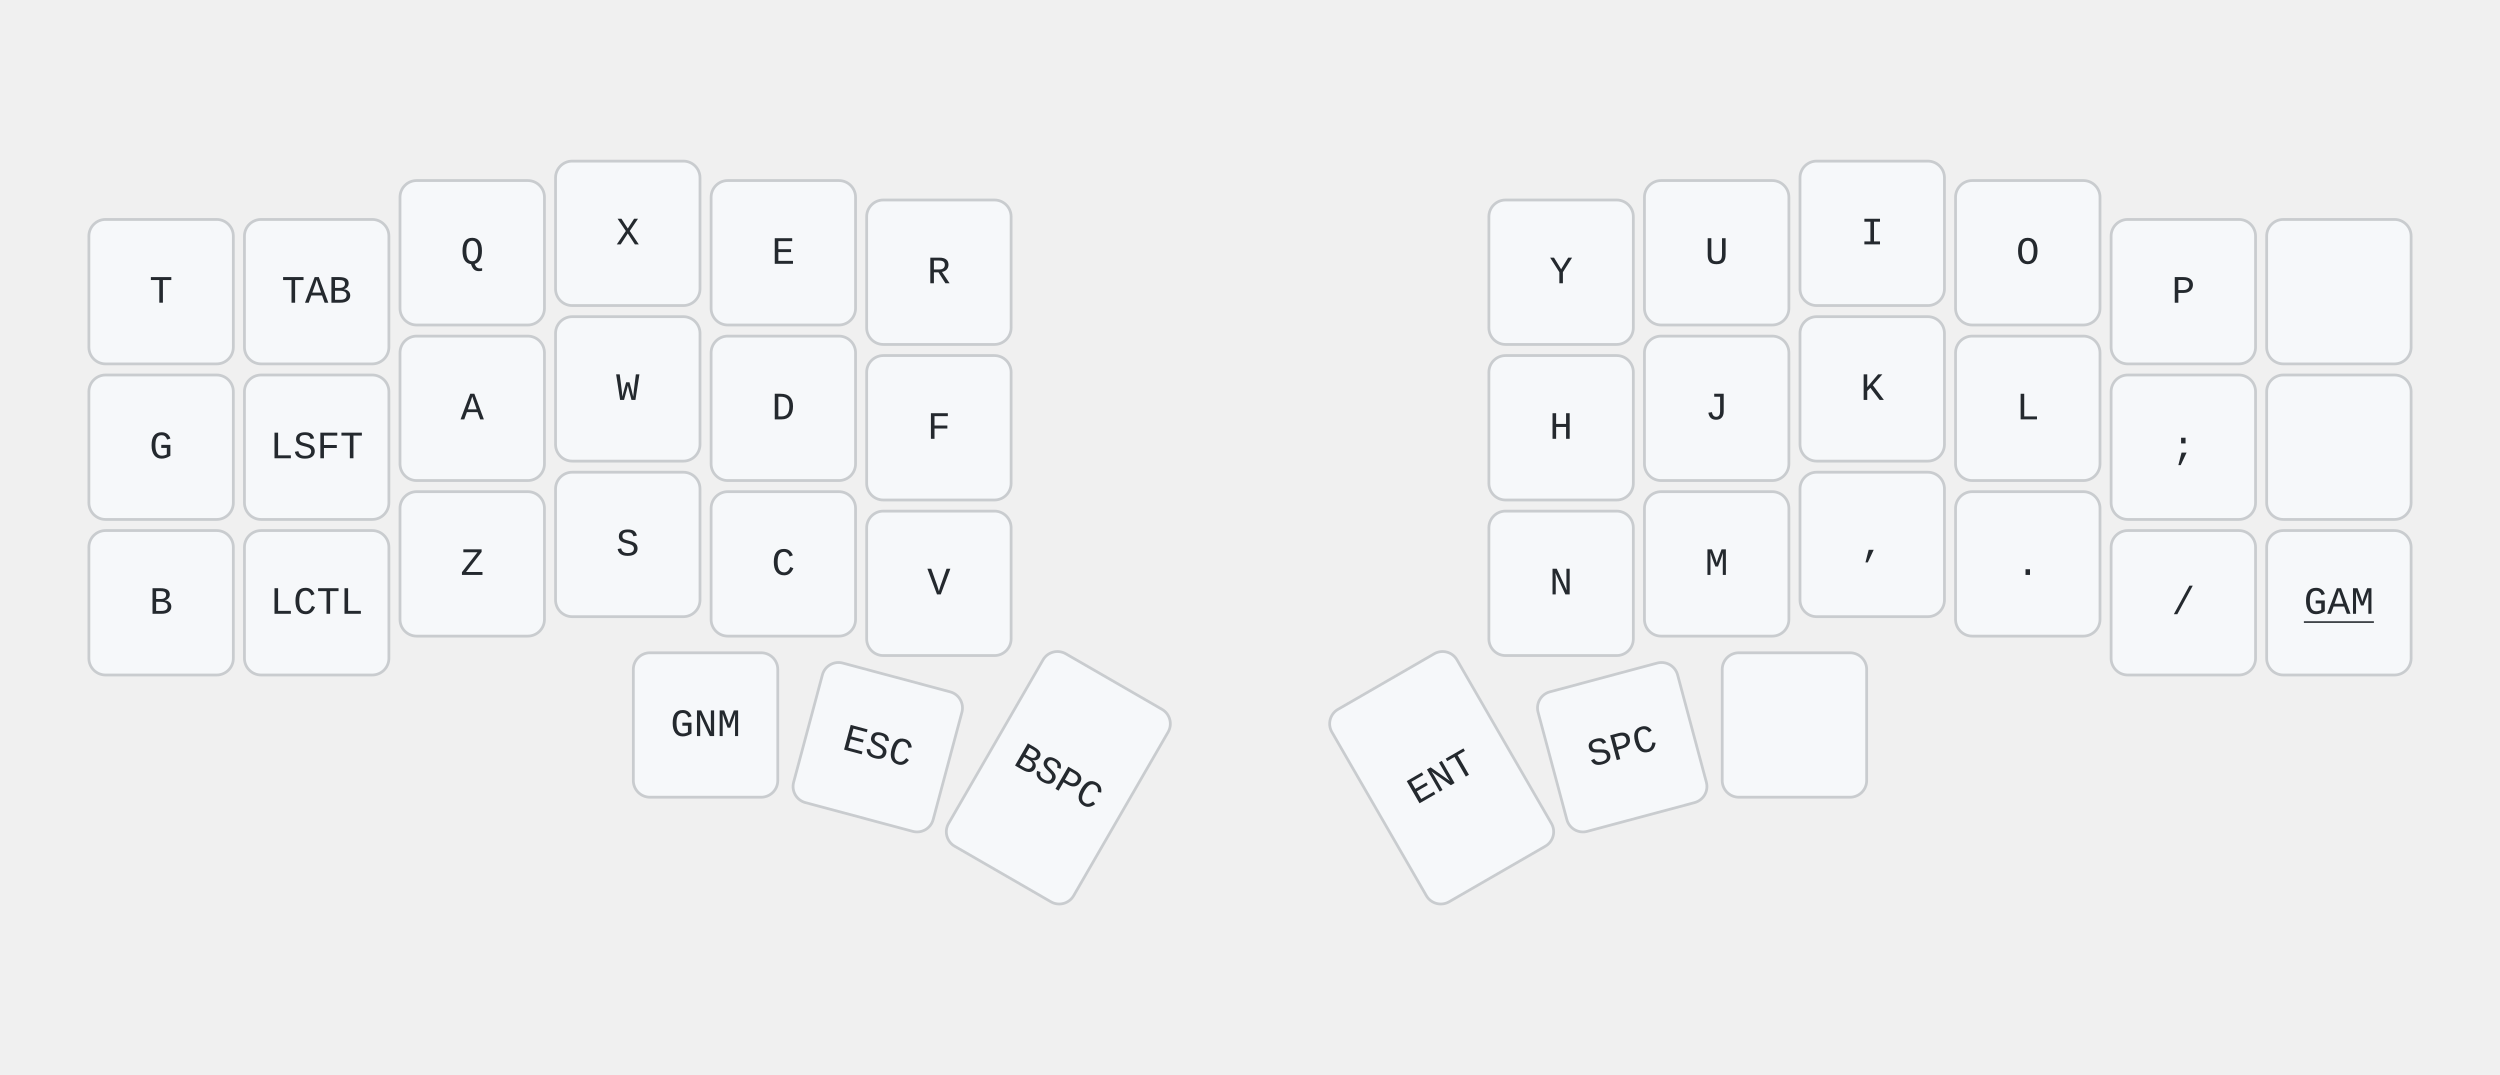
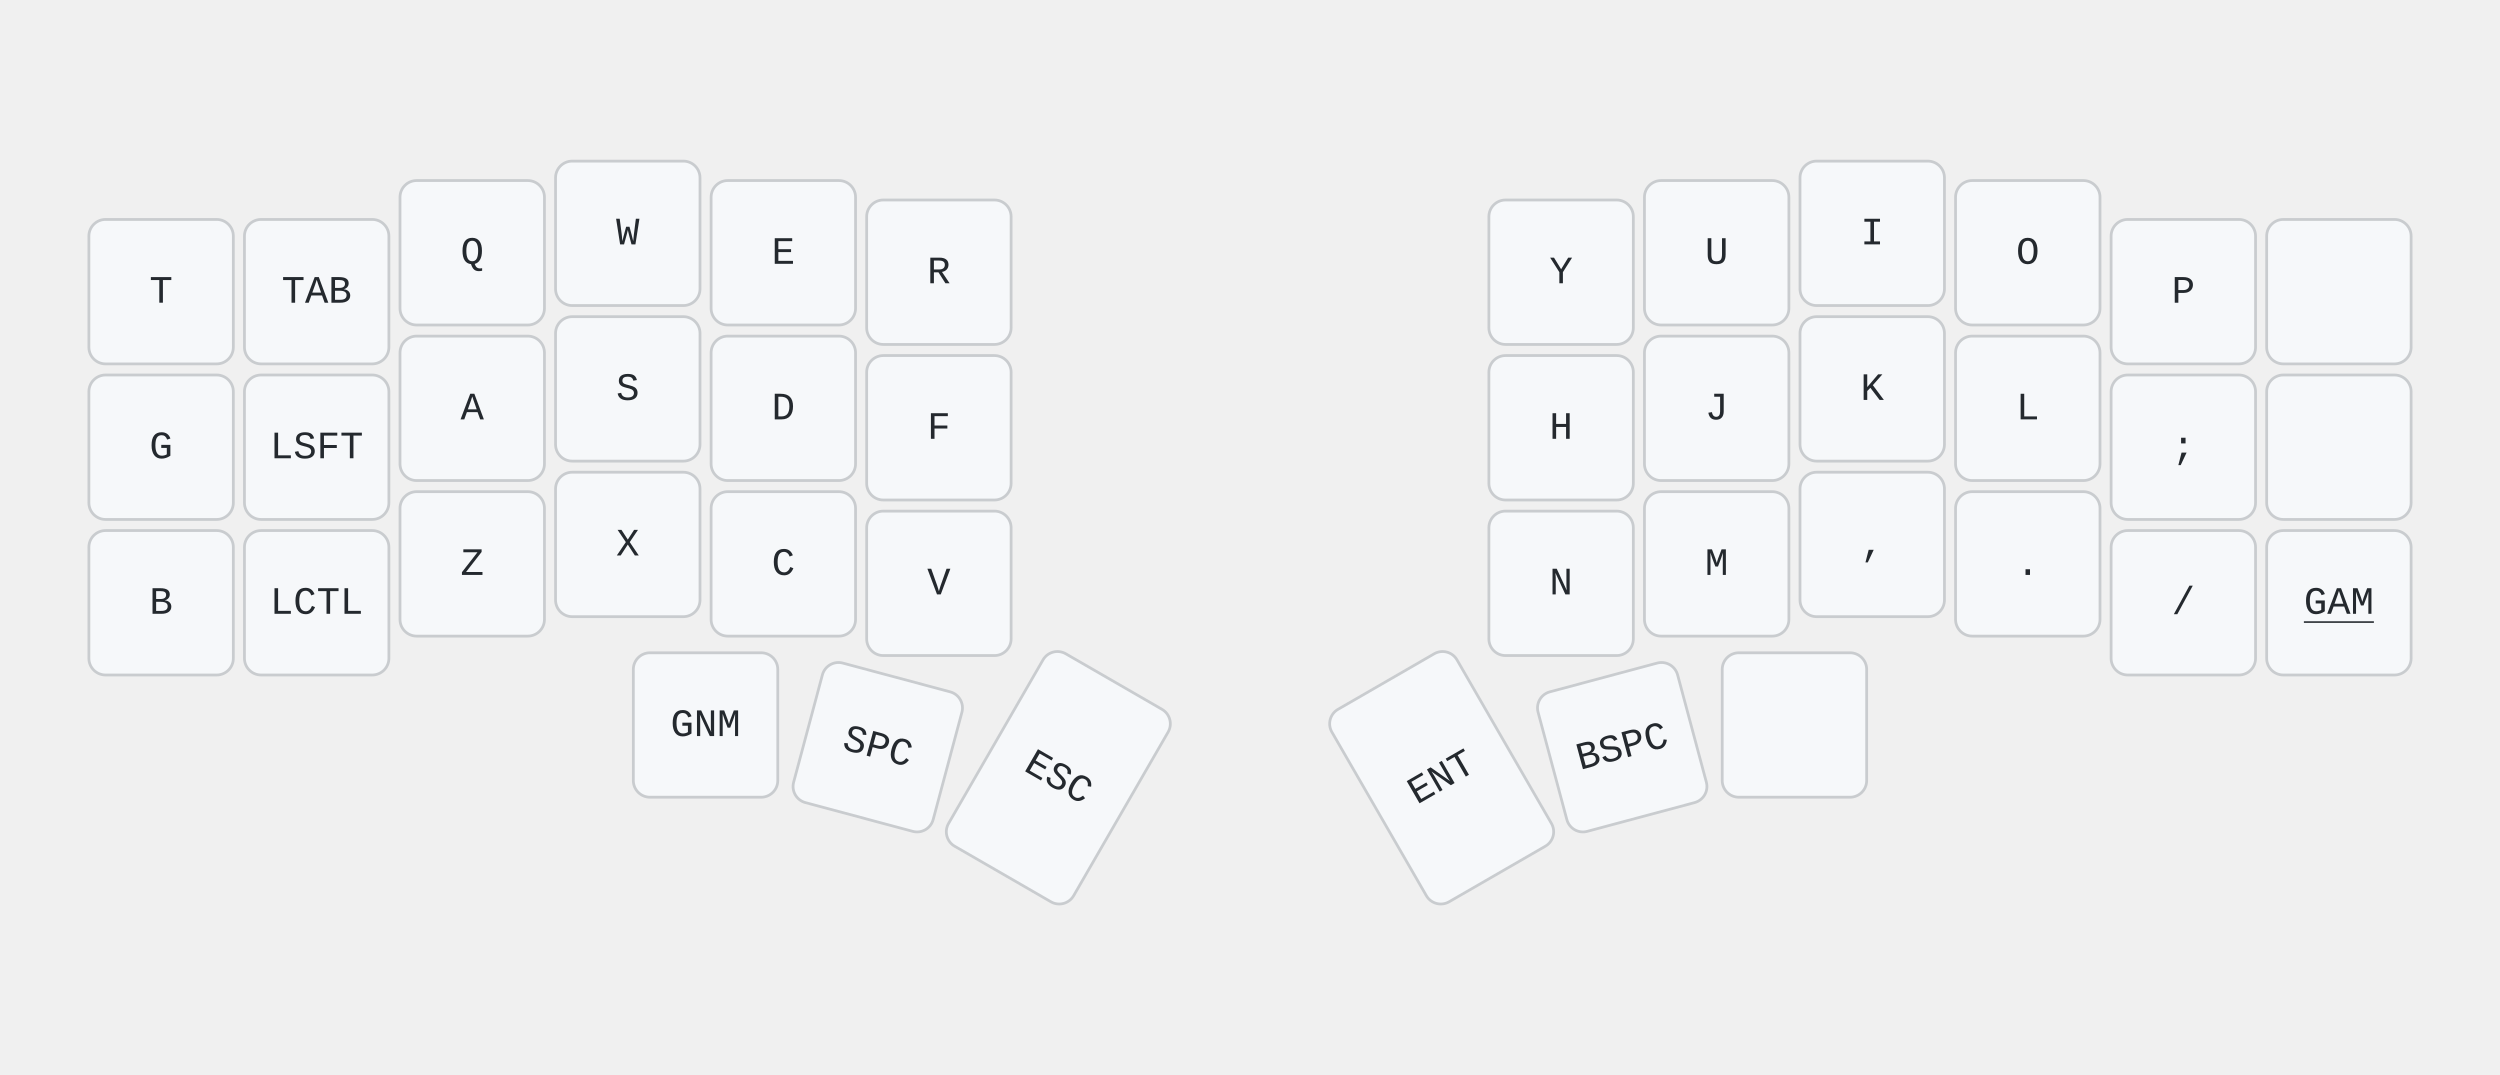
<svg xmlns="http://www.w3.org/2000/svg" width="900" height="387" viewBox="0 0 900 387" class="keymap">
  <style>/* inherit to force styles through use tags */
svg path {
    fill: inherit;
}

/* font and background color specifications */
svg.keymap {
    font-family: SFMono-Regular,Consolas,Liberation Mono,Menlo,monospace;
    font-size: 14px;
    font-kerning: normal;
    text-rendering: optimizeLegibility;
    fill: #24292e;
}

/* default key styling */
rect.key {
    fill: #f6f8fa;
}

rect.key, rect.combo {
    stroke: #c9cccf;
    stroke-width: 1;
}

/* default key side styling, only used is draw_key_sides is set */
rect.side {
    filter: brightness(90%);
}

/* color accent for combo boxes */
rect.combo, rect.combo-separate {
    fill: #cdf;
}

/* color accent for held keys */
rect.held, rect.combo.held {
    fill: #fdd;
}

/* color accent for ghost (optional) keys */
rect.ghost, rect.combo.ghost {
    stroke-dasharray: 4, 4;
    stroke-width: 2;
}

text {
    text-anchor: middle;
    dominant-baseline: middle;
}

/* styling for layer labels */
text.label {
    font-weight: bold;
    text-anchor: start;
    stroke: white;
    stroke-width: 4;
    paint-order: stroke;
}

/* styling for optional footer */
text.footer {
    text-anchor: end;
    dominant-baseline: auto;
    stroke: white;
    stroke-width: 4;
    paint-order: stroke;
}

/* styling for combo tap, and key non-tap label text */
text.combo, text.hold, text.shifted, text.left, text.right {
    font-size: 11px;
}

text.hold {
    text-anchor: middle;
    dominant-baseline: auto;
}

text.shifted {
    text-anchor: middle;
    dominant-baseline: hanging;
}

text.left {
    text-anchor: start;
}

text.right {
    text-anchor: end;
}

text.layer-activator {
    text-decoration: underline;
}

/* styling for hold/shifted label text in combo box */
text.combo.hold, text.combo.shifted, text.combo.left, text.combo.right {
    font-size: 8px;
}

/* lighter symbol for transparent keys */
text.trans {
    fill: #7b7e81;
}

/* styling for combo dendrons */
path.combo {
    stroke-width: 1;
    stroke: gray;
    fill: none;
}

/* Start Tabler Icons Cleanup */
/* cannot use height/width with glyphs */
.icon-tabler &gt; path {
    fill: inherit;
    stroke: inherit;
    stroke-width: 2;
}
/* hide tabler's default box */
.icon-tabler &gt; path[stroke="none"][fill="none"] {
    visibility: hidden;
}
/* End Tabler Icons Cleanup */
</style>
  <g transform="translate(30, 0)" class="layer-GAM">
    <g transform="translate(0, 56)">
      <g transform="translate(28, 49)" class="key keypos-0">
        <rect rx="6" ry="6" x="-26" y="-26" width="52" height="52" class="key" />
        <text x="0" y="0" class="key tap">T</text>
      </g>
      <g transform="translate(84, 49)" class="key keypos-1">
        <rect rx="6" ry="6" x="-26" y="-26" width="52" height="52" class="key" />
        <text x="0" y="0" class="key tap">TAB</text>
      </g>
      <g transform="translate(140, 35)" class="key keypos-2">
        <rect rx="6" ry="6" x="-26" y="-26" width="52" height="52" class="key" />
        <text x="0" y="0" class="key tap">Q</text>
      </g>
      <g transform="translate(196, 28)" class="key keypos-3">
        <rect rx="6" ry="6" x="-26" y="-26" width="52" height="52" class="key" />
+         <text x="0" y="0" class="key tap">W</text>
+       </g>
+       <g transform="translate(252, 35)" class="key keypos-4">
+         <rect rx="6" ry="6" x="-26" y="-26" width="52" height="52" class="key" />
+         <text x="0" y="0" class="key tap">E</text>
+       </g>
+       <g transform="translate(308, 42)" class="key keypos-5">
+         <rect rx="6" ry="6" x="-26" y="-26" width="52" height="52" class="key" />
+         <text x="0" y="0" class="key tap">R</text>
+       </g>
+       <g transform="translate(532, 42)" class="key keypos-6">
+         <rect rx="6" ry="6" x="-26" y="-26" width="52" height="52" class="key" />
+         <text x="0" y="0" class="key tap">Y</text>
+       </g>
+       <g transform="translate(588, 35)" class="key keypos-7">
+         <rect rx="6" ry="6" x="-26" y="-26" width="52" height="52" class="key" />
+         <text x="0" y="0" class="key tap">U</text>
+       </g>
+       <g transform="translate(644, 28)" class="key keypos-8">
+         <rect rx="6" ry="6" x="-26" y="-26" width="52" height="52" class="key" />
+         <text x="0" y="0" class="key tap">I</text>
+       </g>
+       <g transform="translate(700, 35)" class="key keypos-9">
+         <rect rx="6" ry="6" x="-26" y="-26" width="52" height="52" class="key" />
+         <text x="0" y="0" class="key tap">O</text>
+       </g>
+       <g transform="translate(756, 49)" class="key keypos-10">
+         <rect rx="6" ry="6" x="-26" y="-26" width="52" height="52" class="key" />
+         <text x="0" y="0" class="key tap">P</text>
+       </g>
+       <g transform="translate(812, 49)" class="key keypos-11">
+         <rect rx="6" ry="6" x="-26" y="-26" width="52" height="52" class="key" />
+       </g>
+       <g transform="translate(28, 105)" class="key keypos-12">
+         <rect rx="6" ry="6" x="-26" y="-26" width="52" height="52" class="key" />
+         <text x="0" y="0" class="key tap">G</text>
+       </g>
+       <g transform="translate(84, 105)" class="key keypos-13">
+         <rect rx="6" ry="6" x="-26" y="-26" width="52" height="52" class="key" />
+         <text x="0" y="0" class="key tap">LSFT</text>
+       </g>
+       <g transform="translate(140, 91)" class="key keypos-14">
+         <rect rx="6" ry="6" x="-26" y="-26" width="52" height="52" class="key" />
+         <text x="0" y="0" class="key tap">A</text>
+       </g>
+       <g transform="translate(196, 84)" class="key keypos-15">
+         <rect rx="6" ry="6" x="-26" y="-26" width="52" height="52" class="key" />
+         <text x="0" y="0" class="key tap">S</text>
+       </g>
+       <g transform="translate(252, 91)" class="key keypos-16">
+         <rect rx="6" ry="6" x="-26" y="-26" width="52" height="52" class="key" />
+         <text x="0" y="0" class="key tap">D</text>
+       </g>
+       <g transform="translate(308, 98)" class="key keypos-17">
+         <rect rx="6" ry="6" x="-26" y="-26" width="52" height="52" class="key" />
+         <text x="0" y="0" class="key tap">F</text>
+       </g>
+       <g transform="translate(532, 98)" class="key keypos-18">
+         <rect rx="6" ry="6" x="-26" y="-26" width="52" height="52" class="key" />
+         <text x="0" y="0" class="key tap">H</text>
+       </g>
+       <g transform="translate(588, 91)" class="key keypos-19">
+         <rect rx="6" ry="6" x="-26" y="-26" width="52" height="52" class="key" />
+         <text x="0" y="0" class="key tap">J</text>
+       </g>
+       <g transform="translate(644, 84)" class="key keypos-20">
+         <rect rx="6" ry="6" x="-26" y="-26" width="52" height="52" class="key" />
+         <text x="0" y="0" class="key tap">K</text>
+       </g>
+       <g transform="translate(700, 91)" class="key keypos-21">
+         <rect rx="6" ry="6" x="-26" y="-26" width="52" height="52" class="key" />
+         <text x="0" y="0" class="key tap">L</text>
+       </g>
+       <g transform="translate(756, 105)" class="key keypos-22">
+         <rect rx="6" ry="6" x="-26" y="-26" width="52" height="52" class="key" />
+         <text x="0" y="0" class="key tap">;</text>
+       </g>
+       <g transform="translate(812, 105)" class="key keypos-23">
+         <rect rx="6" ry="6" x="-26" y="-26" width="52" height="52" class="key" />
+       </g>
+       <g transform="translate(28, 161)" class="key keypos-24">
+         <rect rx="6" ry="6" x="-26" y="-26" width="52" height="52" class="key" />
+         <text x="0" y="0" class="key tap">B</text>
+       </g>
+       <g transform="translate(84, 161)" class="key keypos-25">
+         <rect rx="6" ry="6" x="-26" y="-26" width="52" height="52" class="key" />
+         <text x="0" y="0" class="key tap">LCTL</text>
+       </g>
+       <g transform="translate(140, 147)" class="key keypos-26">
+         <rect rx="6" ry="6" x="-26" y="-26" width="52" height="52" class="key" />
+         <text x="0" y="0" class="key tap">Z</text>
+       </g>
+       <g transform="translate(196, 140)" class="key keypos-27">
+         <rect rx="6" ry="6" x="-26" y="-26" width="52" height="52" class="key" />
        <text x="0" y="0" class="key tap">X</text>
-       </g>
-       <g transform="translate(252, 35)" class="key keypos-4">
-         <rect rx="6" ry="6" x="-26" y="-26" width="52" height="52" class="key" />
-         <text x="0" y="0" class="key tap">E</text>
-       </g>
-       <g transform="translate(308, 42)" class="key keypos-5">
-         <rect rx="6" ry="6" x="-26" y="-26" width="52" height="52" class="key" />
-         <text x="0" y="0" class="key tap">R</text>
-       </g>
-       <g transform="translate(532, 42)" class="key keypos-6">
-         <rect rx="6" ry="6" x="-26" y="-26" width="52" height="52" class="key" />
-         <text x="0" y="0" class="key tap">Y</text>
-       </g>
-       <g transform="translate(588, 35)" class="key keypos-7">
-         <rect rx="6" ry="6" x="-26" y="-26" width="52" height="52" class="key" />
-         <text x="0" y="0" class="key tap">U</text>
-       </g>
-       <g transform="translate(644, 28)" class="key keypos-8">
-         <rect rx="6" ry="6" x="-26" y="-26" width="52" height="52" class="key" />
-         <text x="0" y="0" class="key tap">I</text>
-       </g>
-       <g transform="translate(700, 35)" class="key keypos-9">
-         <rect rx="6" ry="6" x="-26" y="-26" width="52" height="52" class="key" />
-         <text x="0" y="0" class="key tap">O</text>
-       </g>
-       <g transform="translate(756, 49)" class="key keypos-10">
-         <rect rx="6" ry="6" x="-26" y="-26" width="52" height="52" class="key" />
-         <text x="0" y="0" class="key tap">P</text>
-       </g>
-       <g transform="translate(812, 49)" class="key keypos-11">
-         <rect rx="6" ry="6" x="-26" y="-26" width="52" height="52" class="key" />
-       </g>
-       <g transform="translate(28, 105)" class="key keypos-12">
-         <rect rx="6" ry="6" x="-26" y="-26" width="52" height="52" class="key" />
-         <text x="0" y="0" class="key tap">G</text>
-       </g>
-       <g transform="translate(84, 105)" class="key keypos-13">
-         <rect rx="6" ry="6" x="-26" y="-26" width="52" height="52" class="key" />
-         <text x="0" y="0" class="key tap">LSFT</text>
-       </g>
-       <g transform="translate(140, 91)" class="key keypos-14">
-         <rect rx="6" ry="6" x="-26" y="-26" width="52" height="52" class="key" />
-         <text x="0" y="0" class="key tap">A</text>
-       </g>
-       <g transform="translate(196, 84)" class="key keypos-15">
-         <rect rx="6" ry="6" x="-26" y="-26" width="52" height="52" class="key" />
-         <text x="0" y="0" class="key tap">W</text>
-       </g>
-       <g transform="translate(252, 91)" class="key keypos-16">
-         <rect rx="6" ry="6" x="-26" y="-26" width="52" height="52" class="key" />
-         <text x="0" y="0" class="key tap">D</text>
-       </g>
-       <g transform="translate(308, 98)" class="key keypos-17">
-         <rect rx="6" ry="6" x="-26" y="-26" width="52" height="52" class="key" />
-         <text x="0" y="0" class="key tap">F</text>
-       </g>
-       <g transform="translate(532, 98)" class="key keypos-18">
-         <rect rx="6" ry="6" x="-26" y="-26" width="52" height="52" class="key" />
-         <text x="0" y="0" class="key tap">H</text>
-       </g>
-       <g transform="translate(588, 91)" class="key keypos-19">
-         <rect rx="6" ry="6" x="-26" y="-26" width="52" height="52" class="key" />
-         <text x="0" y="0" class="key tap">J</text>
-       </g>
-       <g transform="translate(644, 84)" class="key keypos-20">
-         <rect rx="6" ry="6" x="-26" y="-26" width="52" height="52" class="key" />
-         <text x="0" y="0" class="key tap">K</text>
-       </g>
-       <g transform="translate(700, 91)" class="key keypos-21">
-         <rect rx="6" ry="6" x="-26" y="-26" width="52" height="52" class="key" />
-         <text x="0" y="0" class="key tap">L</text>
-       </g>
-       <g transform="translate(756, 105)" class="key keypos-22">
-         <rect rx="6" ry="6" x="-26" y="-26" width="52" height="52" class="key" />
-         <text x="0" y="0" class="key tap">;</text>
-       </g>
-       <g transform="translate(812, 105)" class="key keypos-23">
-         <rect rx="6" ry="6" x="-26" y="-26" width="52" height="52" class="key" />
-       </g>
-       <g transform="translate(28, 161)" class="key keypos-24">
-         <rect rx="6" ry="6" x="-26" y="-26" width="52" height="52" class="key" />
-         <text x="0" y="0" class="key tap">B</text>
-       </g>
-       <g transform="translate(84, 161)" class="key keypos-25">
-         <rect rx="6" ry="6" x="-26" y="-26" width="52" height="52" class="key" />
-         <text x="0" y="0" class="key tap">LCTL</text>
-       </g>
-       <g transform="translate(140, 147)" class="key keypos-26">
-         <rect rx="6" ry="6" x="-26" y="-26" width="52" height="52" class="key" />
-         <text x="0" y="0" class="key tap">Z</text>
-       </g>
-       <g transform="translate(196, 140)" class="key keypos-27">
-         <rect rx="6" ry="6" x="-26" y="-26" width="52" height="52" class="key" />
-         <text x="0" y="0" class="key tap">S</text>
      </g>
      <g transform="translate(252, 147)" class="key keypos-28">
        <rect rx="6" ry="6" x="-26" y="-26" width="52" height="52" class="key" />
        <text x="0" y="0" class="key tap">C</text>
      </g>
      <g transform="translate(308, 154)" class="key keypos-29">
        <rect rx="6" ry="6" x="-26" y="-26" width="52" height="52" class="key" />
        <text x="0" y="0" class="key tap">V</text>
      </g>
      <g transform="translate(532, 154)" class="key keypos-30">
        <rect rx="6" ry="6" x="-26" y="-26" width="52" height="52" class="key" />
        <text x="0" y="0" class="key tap">N</text>
      </g>
      <g transform="translate(588, 147)" class="key keypos-31">
        <rect rx="6" ry="6" x="-26" y="-26" width="52" height="52" class="key" />
        <text x="0" y="0" class="key tap">M</text>
      </g>
      <g transform="translate(644, 140)" class="key keypos-32">
        <rect rx="6" ry="6" x="-26" y="-26" width="52" height="52" class="key" />
        <text x="0" y="0" class="key tap">,</text>
      </g>
      <g transform="translate(700, 147)" class="key keypos-33">
        <rect rx="6" ry="6" x="-26" y="-26" width="52" height="52" class="key" />
        <text x="0" y="0" class="key tap">.</text>
      </g>
      <g transform="translate(756, 161)" class="key keypos-34">
        <rect rx="6" ry="6" x="-26" y="-26" width="52" height="52" class="key" />
        <text x="0" y="0" class="key tap">/</text>
      </g>
      <g transform="translate(812, 161)" class="key toggle keypos-35">
        <rect rx="6" ry="6" x="-26" y="-26" width="52" height="52" class="key toggle" />
        <a href="#GAM">
          <text x="0" y="0" class="key toggle tap layer-activator">GAM</text>
        </a>
      </g>
      <g transform="translate(224, 205)" class="key keypos-36">
        <rect rx="6" ry="6" x="-26" y="-26" width="52" height="52" class="key" />
        <text x="0" y="0" class="key tap">GNM</text>
      </g>
      <g transform="translate(286, 213) rotate(15.0)" class="key keypos-37">
        <rect rx="6" ry="6" x="-26" y="-26" width="52" height="52" class="key" />
-         <text x="0" y="0" class="key tap">ESC</text>
+         <text x="0" y="0" class="key tap">SPC</text>
      </g>
      <g transform="translate(351, 224) rotate(30.0)" class="key keypos-38">
        <rect rx="6" ry="6" x="-26" y="-40" width="52" height="80" class="key" />
-         <text x="0" y="0" class="key tap">BSPC</text>
+         <text x="0" y="0" class="key tap">ESC</text>
      </g>
      <g transform="translate(489, 224) rotate(-30.0)" class="key keypos-39">
        <rect rx="6" ry="6" x="-26" y="-40" width="52" height="80" class="key" />
        <text x="0" y="0" class="key tap">ENT</text>
      </g>
      <g transform="translate(554, 213) rotate(-15.0)" class="key keypos-40">
        <rect rx="6" ry="6" x="-26" y="-26" width="52" height="52" class="key" />
-         <text x="0" y="0" class="key tap">SPC</text>
+         <text x="0" y="0" class="key tap">BSPC</text>
      </g>
      <g transform="translate(616, 205)" class="key keypos-41">
        <rect rx="6" ry="6" x="-26" y="-26" width="52" height="52" class="key" />
      </g>
    </g>
  </g>
</svg>
